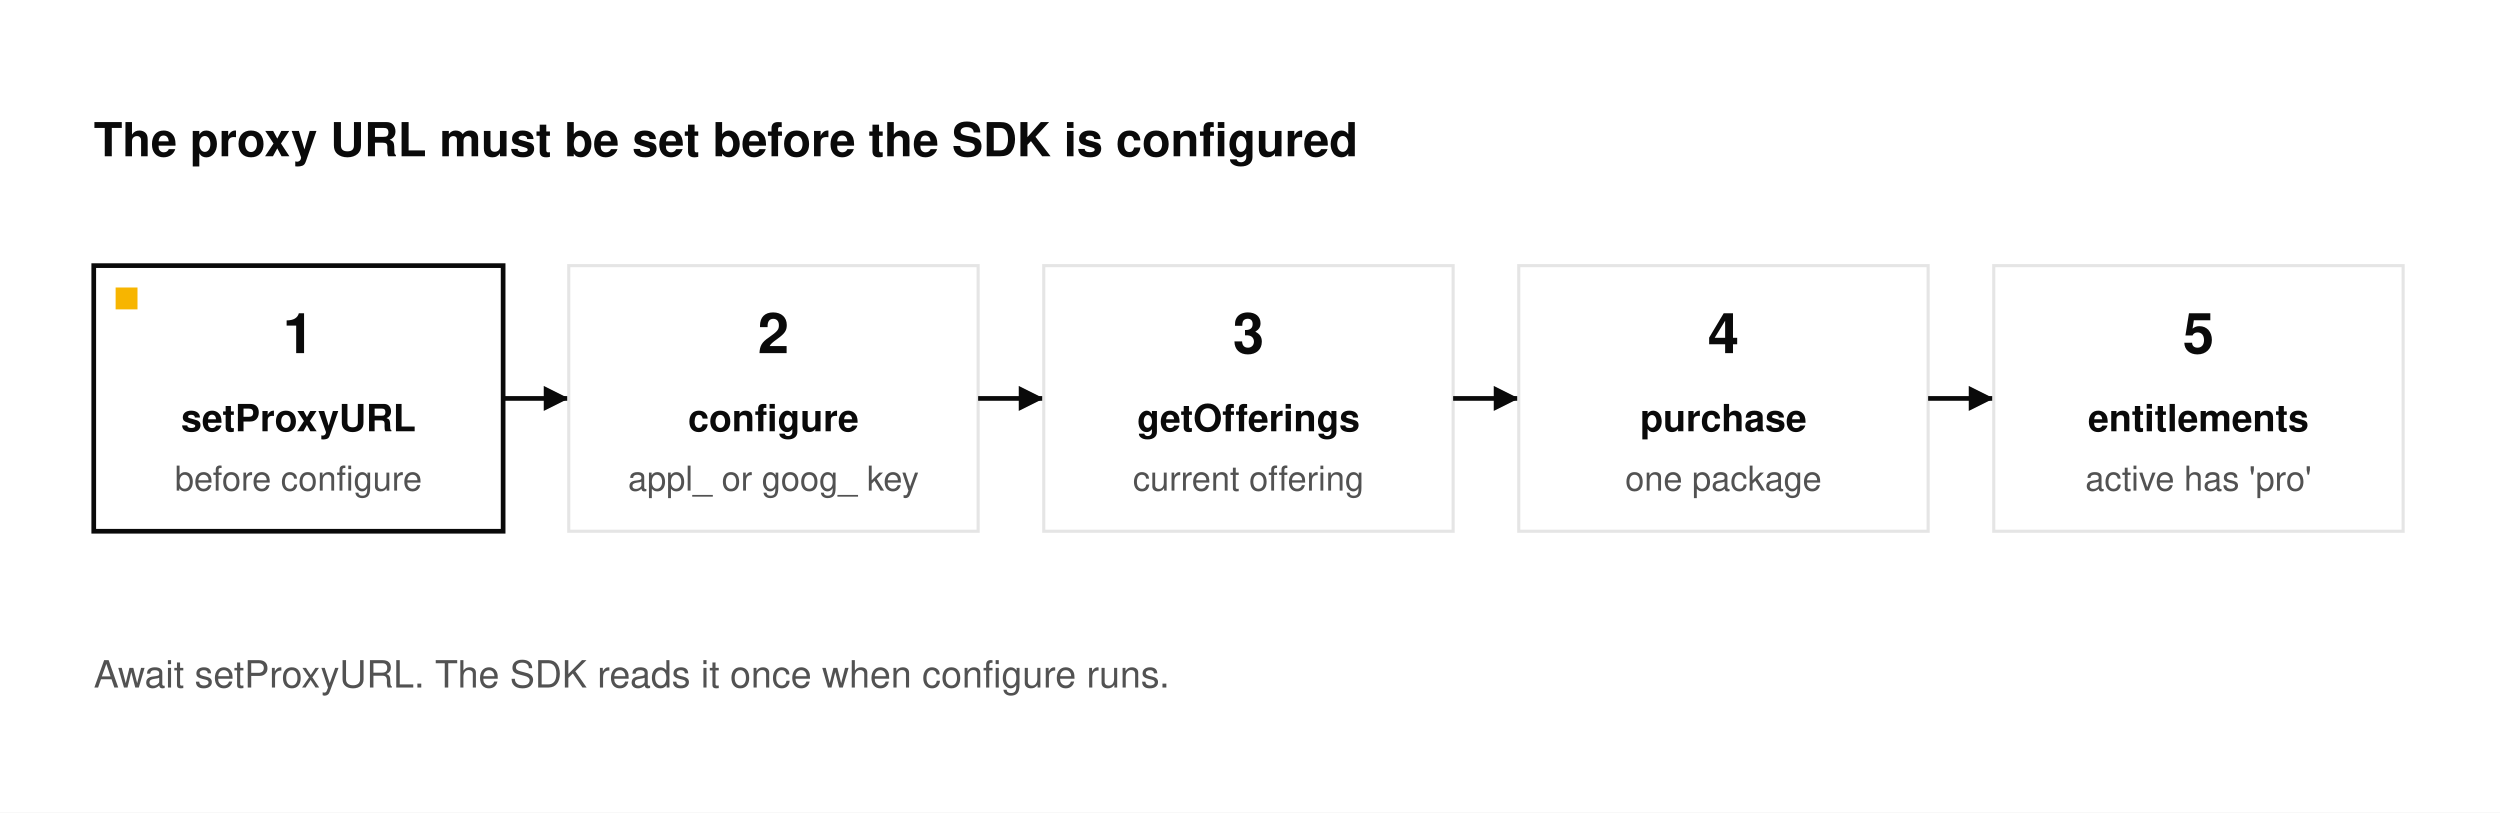
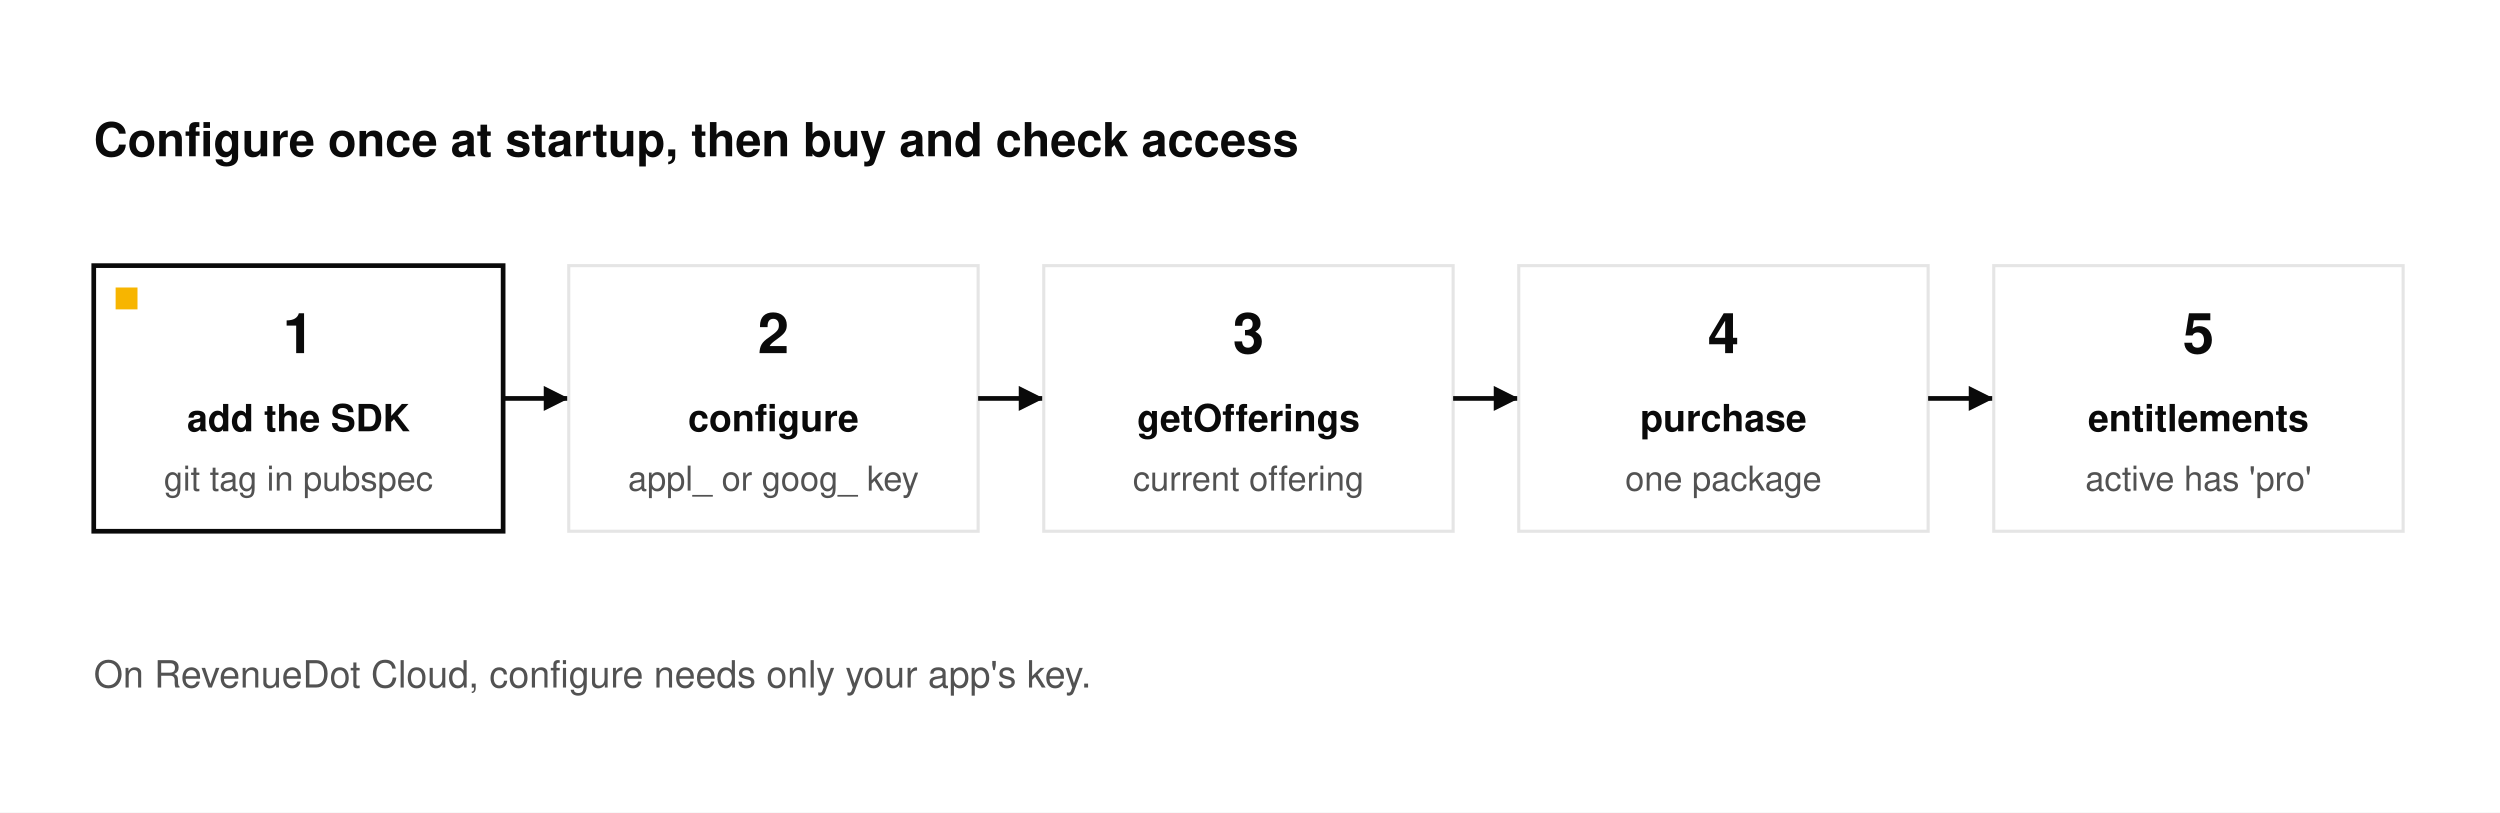
<svg xmlns="http://www.w3.org/2000/svg" viewBox="0 0 1600 520" width="1600" height="520" role="img" aria-labelledby="t d">
  <rect width="1600" height="520" fill="#FFFFFF" />
  <rect x="60" y="170" width="262" height="170" fill="#FFFFFF" stroke="#0A0A0A" stroke-width="3" />
  <rect x="74" y="184" width="14" height="14" fill="#F7B500" />
  <text x="191.0" y="262.92" font-family="Manrope, Helvetica, Arial, sans-serif" font-size="26" font-weight="700" fill="#0A0A0A" text-anchor="middle" />
  <text x="191.0" y="226" font-family="Manrope, Helvetica, Arial, sans-serif" font-size="36" font-weight="800" fill="#0A0A0A" text-anchor="middle">1</text>
-   <text x="191.0" y="276" font-family="Manrope, Helvetica, Arial, sans-serif" font-size="24" font-weight="700" fill="#0A0A0A" text-anchor="middle">setProxyURL</text>
-   <text x="191.0" y="314" font-family="Manrope, Helvetica, Arial, sans-serif" font-size="22" font-weight="400" fill="#525252" text-anchor="middle">before configure</text>
+   <text x="191.0" y="276" font-family="Manrope, Helvetica, Arial, sans-serif" font-size="24" font-weight="700" fill="#0A0A0A" text-anchor="middle">add the SDK</text>
+   <text x="191.0" y="314" font-family="Manrope, Helvetica, Arial, sans-serif" font-size="22" font-weight="400" fill="#525252" text-anchor="middle">git tag in pubspec</text>
  <line x1="322" y1="255" x2="364" y2="255" stroke="#0A0A0A" stroke-width="3" />
  <polygon points="364,255 348.0,263.0 348.0,247.0" fill="#0A0A0A" />
  <rect x="364" y="170" width="262" height="170" fill="#FFFFFF" stroke="#E5E5E5" stroke-width="2" />
  <text x="495.0" y="262.92" font-family="Manrope, Helvetica, Arial, sans-serif" font-size="26" font-weight="700" fill="#0A0A0A" text-anchor="middle" />
  <text x="495.0" y="226" font-family="Manrope, Helvetica, Arial, sans-serif" font-size="36" font-weight="800" fill="#0A0A0A" text-anchor="middle">2</text>
  <text x="495.0" y="276" font-family="Manrope, Helvetica, Arial, sans-serif" font-size="24" font-weight="700" fill="#0A0A0A" text-anchor="middle">configure</text>
  <text x="495.0" y="314" font-family="Manrope, Helvetica, Arial, sans-serif" font-size="22" font-weight="400" fill="#525252" text-anchor="middle">appl_ or goog_ key</text>
  <line x1="626" y1="255" x2="668" y2="255" stroke="#0A0A0A" stroke-width="3" />
  <polygon points="668,255 652.0,263.0 652.0,247.0" fill="#0A0A0A" />
  <rect x="668" y="170" width="262" height="170" fill="#FFFFFF" stroke="#E5E5E5" stroke-width="2" />
  <text x="799.0" y="262.92" font-family="Manrope, Helvetica, Arial, sans-serif" font-size="26" font-weight="700" fill="#0A0A0A" text-anchor="middle" />
  <text x="799.0" y="226" font-family="Manrope, Helvetica, Arial, sans-serif" font-size="36" font-weight="800" fill="#0A0A0A" text-anchor="middle">3</text>
  <text x="799.0" y="276" font-family="Manrope, Helvetica, Arial, sans-serif" font-size="24" font-weight="700" fill="#0A0A0A" text-anchor="middle">getOfferings</text>
  <text x="799.0" y="314" font-family="Manrope, Helvetica, Arial, sans-serif" font-size="22" font-weight="400" fill="#525252" text-anchor="middle">current offering</text>
  <line x1="930" y1="255" x2="972" y2="255" stroke="#0A0A0A" stroke-width="3" />
  <polygon points="972,255 956.0,263.0 956.0,247.0" fill="#0A0A0A" />
  <rect x="972" y="170" width="262" height="170" fill="#FFFFFF" stroke="#E5E5E5" stroke-width="2" />
  <text x="1103.0" y="262.92" font-family="Manrope, Helvetica, Arial, sans-serif" font-size="26" font-weight="700" fill="#0A0A0A" text-anchor="middle" />
  <text x="1103.0" y="226" font-family="Manrope, Helvetica, Arial, sans-serif" font-size="36" font-weight="800" fill="#0A0A0A" text-anchor="middle">4</text>
  <text x="1103.0" y="276" font-family="Manrope, Helvetica, Arial, sans-serif" font-size="24" font-weight="700" fill="#0A0A0A" text-anchor="middle">purchase</text>
  <text x="1103.0" y="314" font-family="Manrope, Helvetica, Arial, sans-serif" font-size="22" font-weight="400" fill="#525252" text-anchor="middle">one package</text>
  <line x1="1234" y1="255" x2="1276" y2="255" stroke="#0A0A0A" stroke-width="3" />
  <polygon points="1276,255 1260.0,263.0 1260.0,247.0" fill="#0A0A0A" />
  <rect x="1276" y="170" width="262" height="170" fill="#FFFFFF" stroke="#E5E5E5" stroke-width="2" />
  <text x="1407.0" y="262.92" font-family="Manrope, Helvetica, Arial, sans-serif" font-size="26" font-weight="700" fill="#0A0A0A" text-anchor="middle" />
  <text x="1407.0" y="226" font-family="Manrope, Helvetica, Arial, sans-serif" font-size="36" font-weight="800" fill="#0A0A0A" text-anchor="middle">5</text>
  <text x="1407.0" y="276" font-family="Manrope, Helvetica, Arial, sans-serif" font-size="24" font-weight="700" fill="#0A0A0A" text-anchor="middle">entitlements</text>
  <text x="1407.0" y="314" font-family="Manrope, Helvetica, Arial, sans-serif" font-size="22" font-weight="400" fill="#525252" text-anchor="middle">active has 'pro'</text>
-   <text x="60" y="100" font-family="Manrope, Helvetica, Arial, sans-serif" font-size="30" font-weight="800" fill="#0A0A0A" text-anchor="start">The proxy URL must be set before the SDK is configured</text>
-   <text x="60" y="440" font-family="Manrope, Helvetica, Arial, sans-serif" font-size="24" font-weight="400" fill="#525252" text-anchor="start">Await setProxyURL. The SDK reads it once when configure runs.</text>
+   <text x="60" y="100" font-family="Manrope, Helvetica, Arial, sans-serif" font-size="30" font-weight="800" fill="#0A0A0A" text-anchor="start">Configure once at startup, then buy and check access</text>
+   <text x="60" y="440" font-family="Manrope, Helvetica, Arial, sans-serif" font-size="24" font-weight="400" fill="#525252" text-anchor="start">On RevenueDot Cloud, configure needs only your app's key.</text>
</svg>
